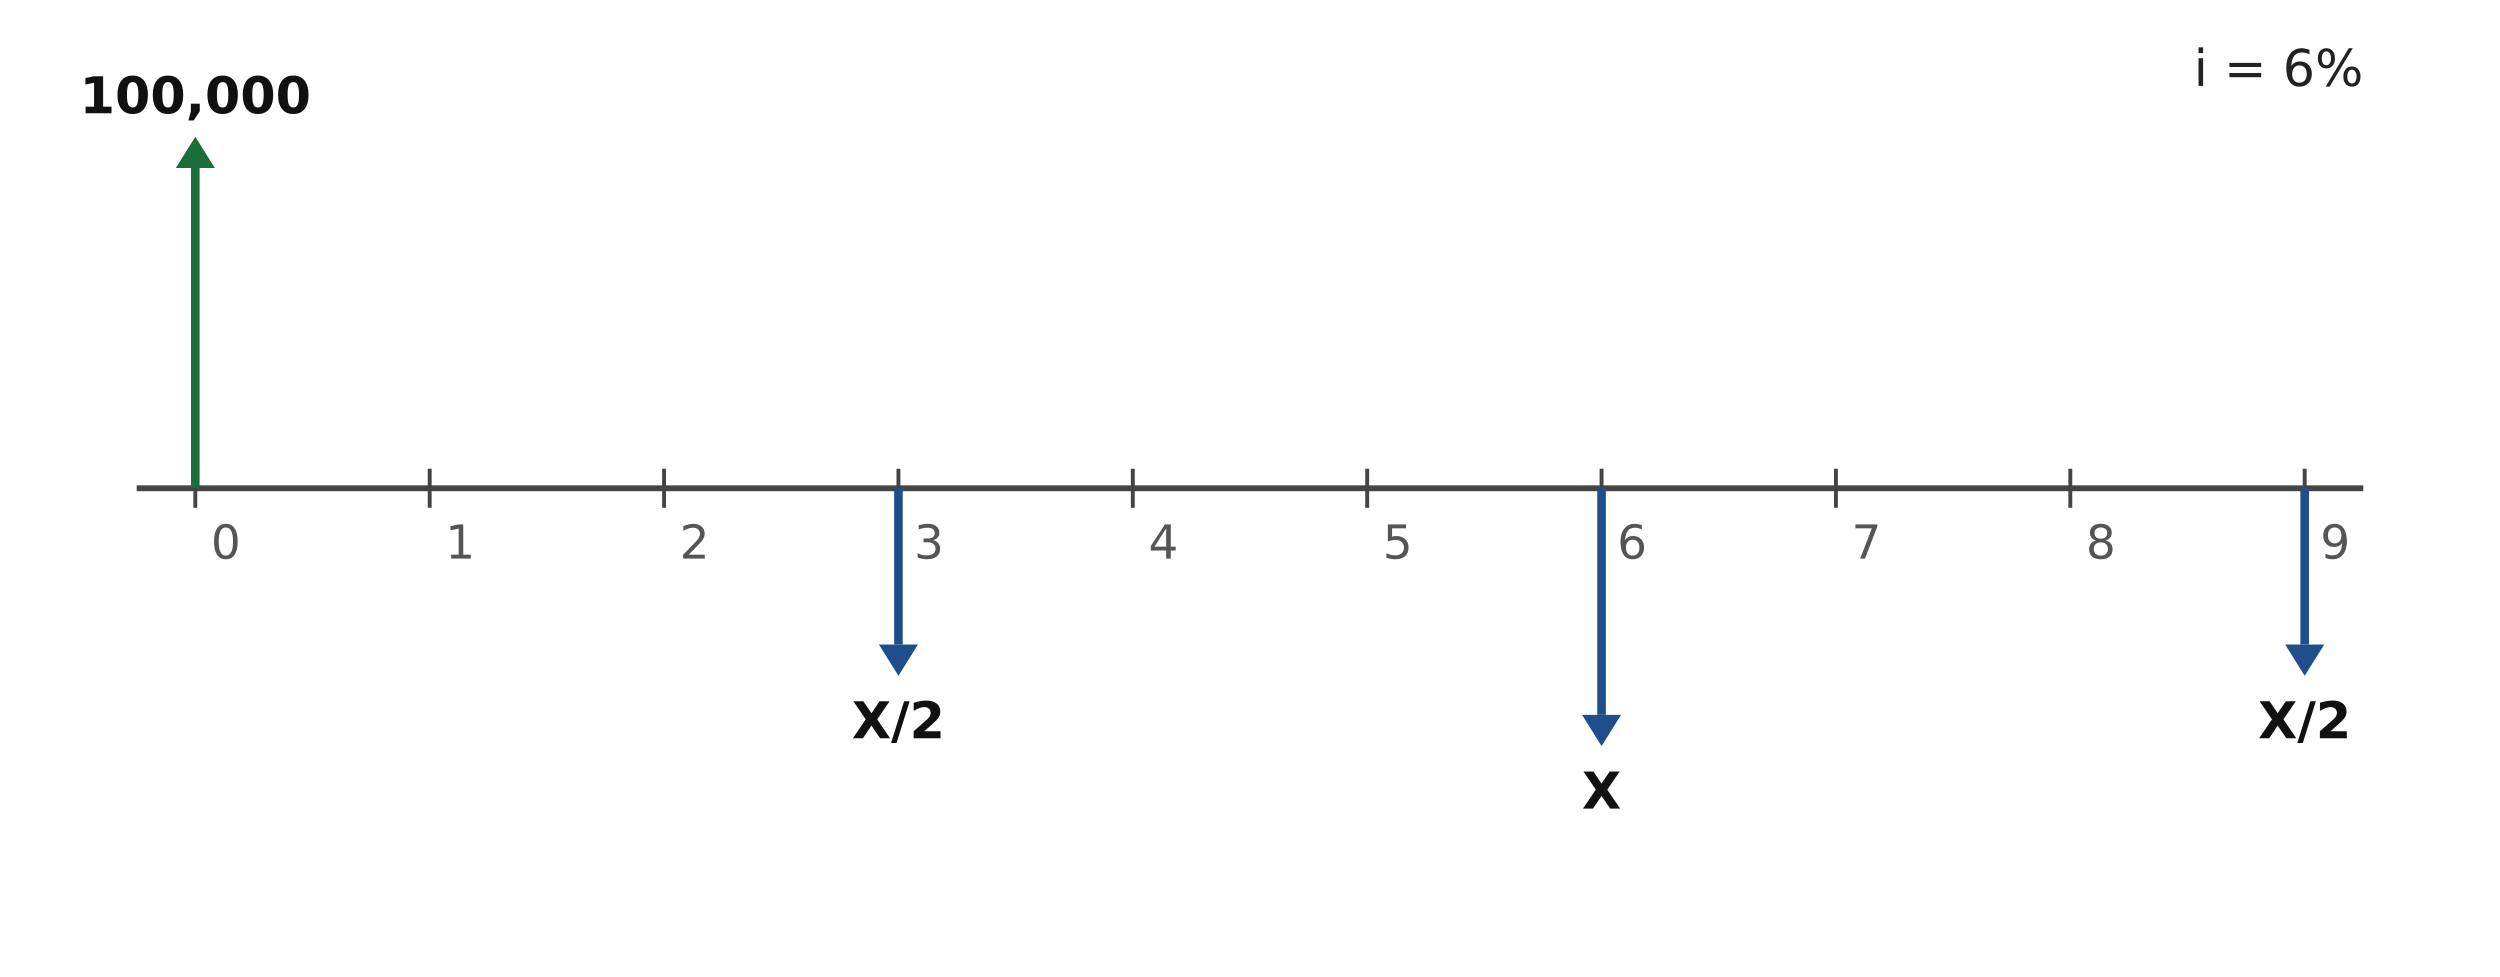
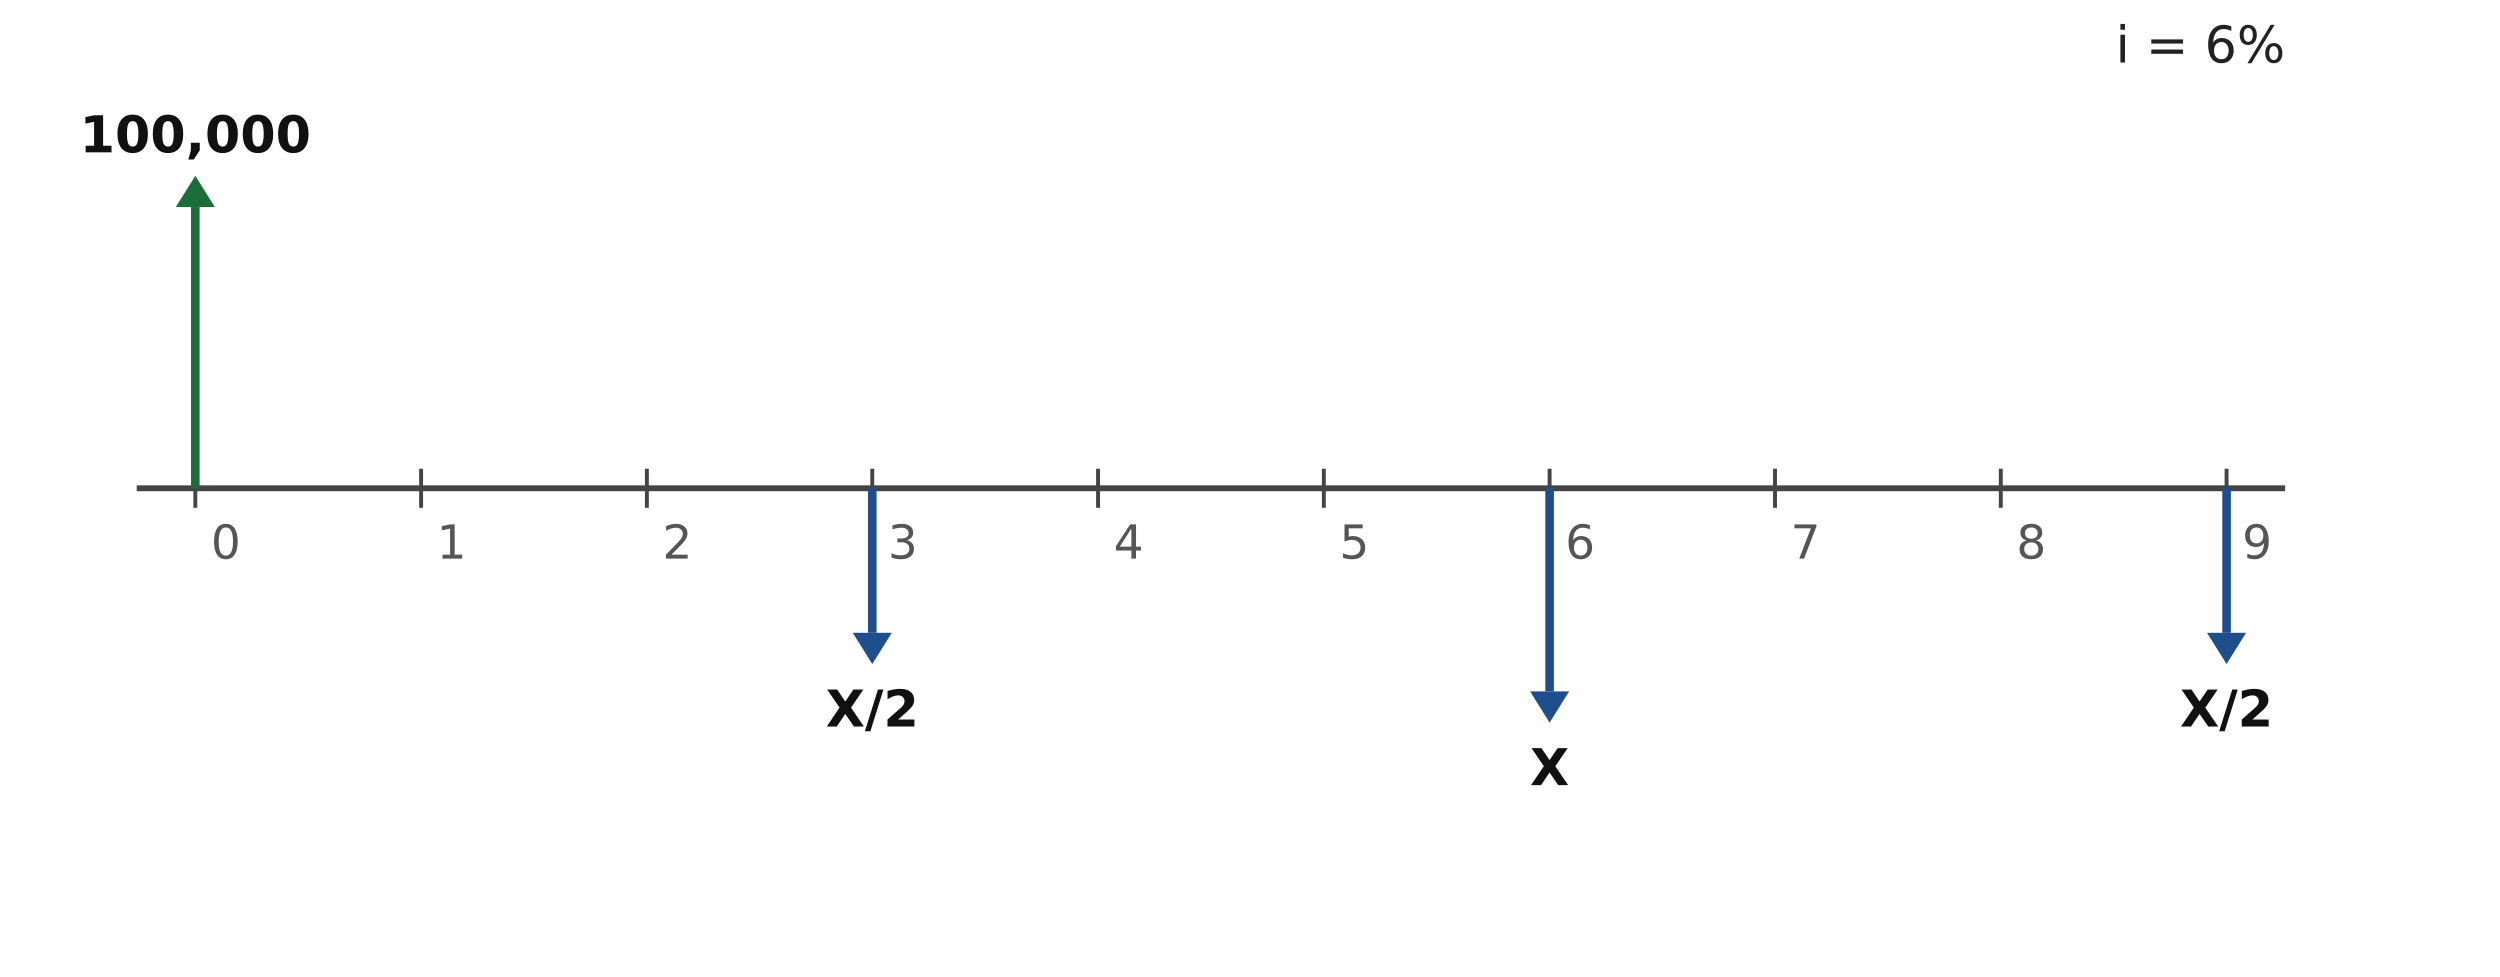
<svg xmlns="http://www.w3.org/2000/svg" viewBox="0 0 640 250" width="640" height="250" font-family="DejaVu Sans, Arial, sans-serif" font-size="13">
-   <line x1="35" y1="125" x2="605" y2="125" stroke="#444" stroke-width="1.5" />
+   <line x1="35" y1="125" x2="585" y2="125" stroke="#444" stroke-width="1.5" />
  <line x1="50.0" y1="120" x2="50.0" y2="130" stroke="#444" />
  <text x="54.0" y="143" fill="#555" font-size="12">0</text>
-   <line x1="110.0" y1="120" x2="110.0" y2="130" stroke="#444" />
-   <text x="114.0" y="143" fill="#555" font-size="12">1</text>
-   <line x1="170.0" y1="120" x2="170.0" y2="130" stroke="#444" />
-   <text x="174.0" y="143" fill="#555" font-size="12">2</text>
-   <line x1="230.0" y1="120" x2="230.0" y2="130" stroke="#444" />
-   <text x="234.0" y="143" fill="#555" font-size="12">3</text>
-   <line x1="290.0" y1="120" x2="290.0" y2="130" stroke="#444" />
-   <text x="294.0" y="143" fill="#555" font-size="12">4</text>
-   <line x1="350.0" y1="120" x2="350.0" y2="130" stroke="#444" />
-   <text x="354.0" y="143" fill="#555" font-size="12">5</text>
-   <line x1="410.0" y1="120" x2="410.0" y2="130" stroke="#444" />
-   <text x="414.0" y="143" fill="#555" font-size="12">6</text>
-   <line x1="470.0" y1="120" x2="470.0" y2="130" stroke="#444" />
-   <text x="474.0" y="143" fill="#555" font-size="12">7</text>
-   <line x1="530.0" y1="120" x2="530.0" y2="130" stroke="#444" />
-   <text x="534.0" y="143" fill="#555" font-size="12">8</text>
-   <line x1="590.0" y1="120" x2="590.0" y2="130" stroke="#444" />
-   <text x="594.0" y="143" fill="#555" font-size="12">9</text>
-   <text x="605" y="22" text-anchor="end" fill="#222">i = 6%</text>
-   <line x1="50.0" y1="125" x2="50.0" y2="43.0" stroke="#1b6e3a" stroke-width="2.2" />
-   <path d="M45.0 43.0 L55.0 43.0 L50.0 35.0 Z" fill="#1b6e3a" />
-   <text x="50.0" y="29.0" text-anchor="middle" fill="#111" font-weight="bold">100,000</text>
-   <line x1="230.0" y1="125" x2="230.0" y2="165.0" stroke="#1f4e8c" stroke-width="2.2" />
-   <path d="M225.0 165.0 L235.0 165.0 L230.0 173.0 Z" fill="#1f4e8c" />
-   <text x="230.0" y="189.0" text-anchor="middle" fill="#111" font-weight="bold">X/2</text>
-   <line x1="410.0" y1="125" x2="410.0" y2="183.0" stroke="#1f4e8c" stroke-width="2.2" />
-   <path d="M405.0 183.0 L415.0 183.0 L410.0 191.0 Z" fill="#1f4e8c" />
-   <text x="410.0" y="207.0" text-anchor="middle" fill="#111" font-weight="bold">X</text>
-   <line x1="590.0" y1="125" x2="590.0" y2="165.0" stroke="#1f4e8c" stroke-width="2.2" />
-   <path d="M585.0 165.0 L595.0 165.0 L590.0 173.0 Z" fill="#1f4e8c" />
-   <text x="590.0" y="189.0" text-anchor="middle" fill="#111" font-weight="bold">X/2</text>
+   <line x1="107.8" y1="120" x2="107.8" y2="130" stroke="#444" />
+   <text x="111.8" y="143" fill="#555" font-size="12">1</text>
+   <line x1="165.6" y1="120" x2="165.6" y2="130" stroke="#444" />
+   <text x="169.6" y="143" fill="#555" font-size="12">2</text>
+   <line x1="223.3" y1="120" x2="223.3" y2="130" stroke="#444" />
+   <text x="227.3" y="143" fill="#555" font-size="12">3</text>
+   <line x1="281.1" y1="120" x2="281.1" y2="130" stroke="#444" />
+   <text x="285.1" y="143" fill="#555" font-size="12">4</text>
+   <line x1="338.9" y1="120" x2="338.9" y2="130" stroke="#444" />
+   <text x="342.9" y="143" fill="#555" font-size="12">5</text>
+   <line x1="396.7" y1="120" x2="396.7" y2="130" stroke="#444" />
+   <text x="400.7" y="143" fill="#555" font-size="12">6</text>
+   <line x1="454.4" y1="120" x2="454.4" y2="130" stroke="#444" />
+   <text x="458.4" y="143" fill="#555" font-size="12">7</text>
+   <line x1="512.2" y1="120" x2="512.2" y2="130" stroke="#444" />
+   <text x="516.2" y="143" fill="#555" font-size="12">8</text>
+   <line x1="570.0" y1="120" x2="570.0" y2="130" stroke="#444" />
+   <text x="574.0" y="143" fill="#555" font-size="12">9</text>
+   <text x="585" y="16" text-anchor="end" fill="#222">i = 6%</text>
+   <line x1="50.0" y1="125" x2="50.0" y2="53.0" stroke="#1b6e3a" stroke-width="2.2" />
+   <path d="M45.0 53.0 L55.0 53.0 L50.0 45.0 Z" fill="#1b6e3a" />
+   <text x="50.0" y="39.0" text-anchor="middle" fill="#111" font-weight="bold">100,000</text>
+   <line x1="223.3" y1="125" x2="223.3" y2="162.0" stroke="#1f4e8c" stroke-width="2.2" />
+   <path d="M218.3 162.0 L228.3 162.0 L223.3 170.0 Z" fill="#1f4e8c" />
+   <text x="223.3" y="186.0" text-anchor="middle" fill="#111" font-weight="bold">X/2</text>
+   <line x1="396.7" y1="125" x2="396.7" y2="177.0" stroke="#1f4e8c" stroke-width="2.2" />
+   <path d="M391.7 177.0 L401.7 177.0 L396.7 185.0 Z" fill="#1f4e8c" />
+   <text x="396.7" y="201.0" text-anchor="middle" fill="#111" font-weight="bold">X</text>
+   <line x1="570.0" y1="125" x2="570.0" y2="162.0" stroke="#1f4e8c" stroke-width="2.2" />
+   <path d="M565.0 162.0 L575.0 162.0 L570.0 170.0 Z" fill="#1f4e8c" />
+   <text x="570.0" y="186.0" text-anchor="middle" fill="#111" font-weight="bold">X/2</text>
</svg>
